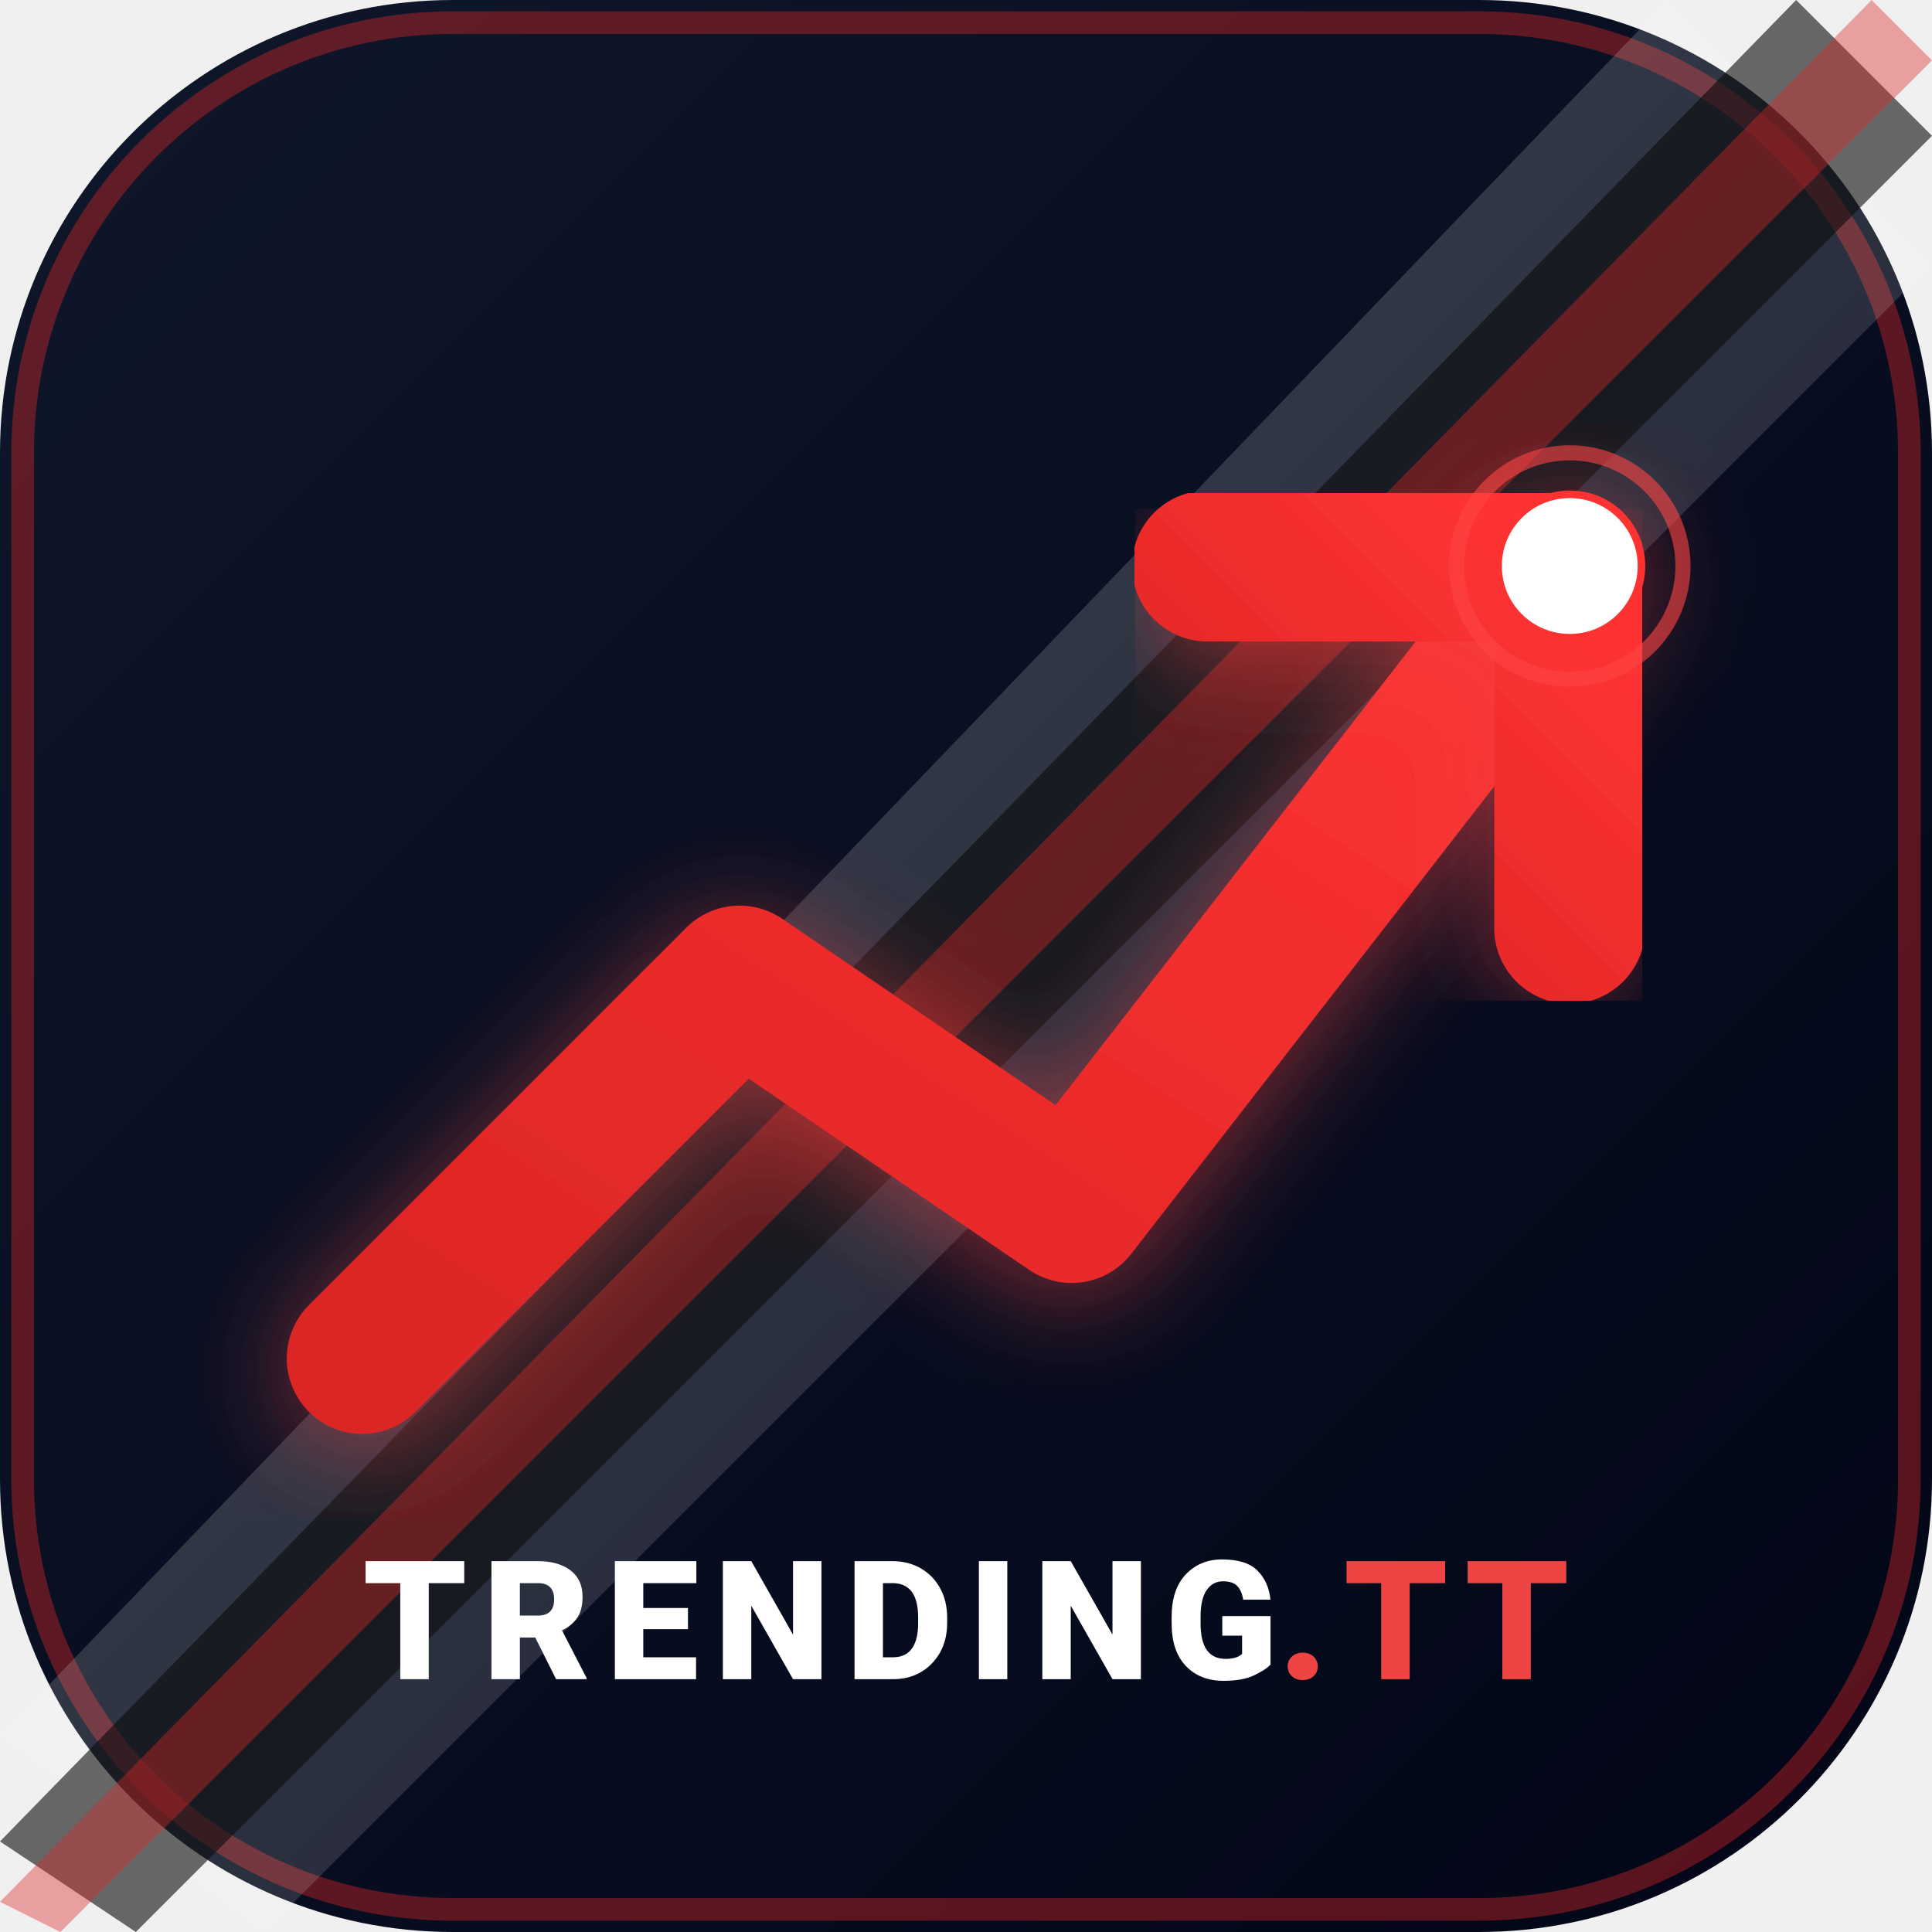
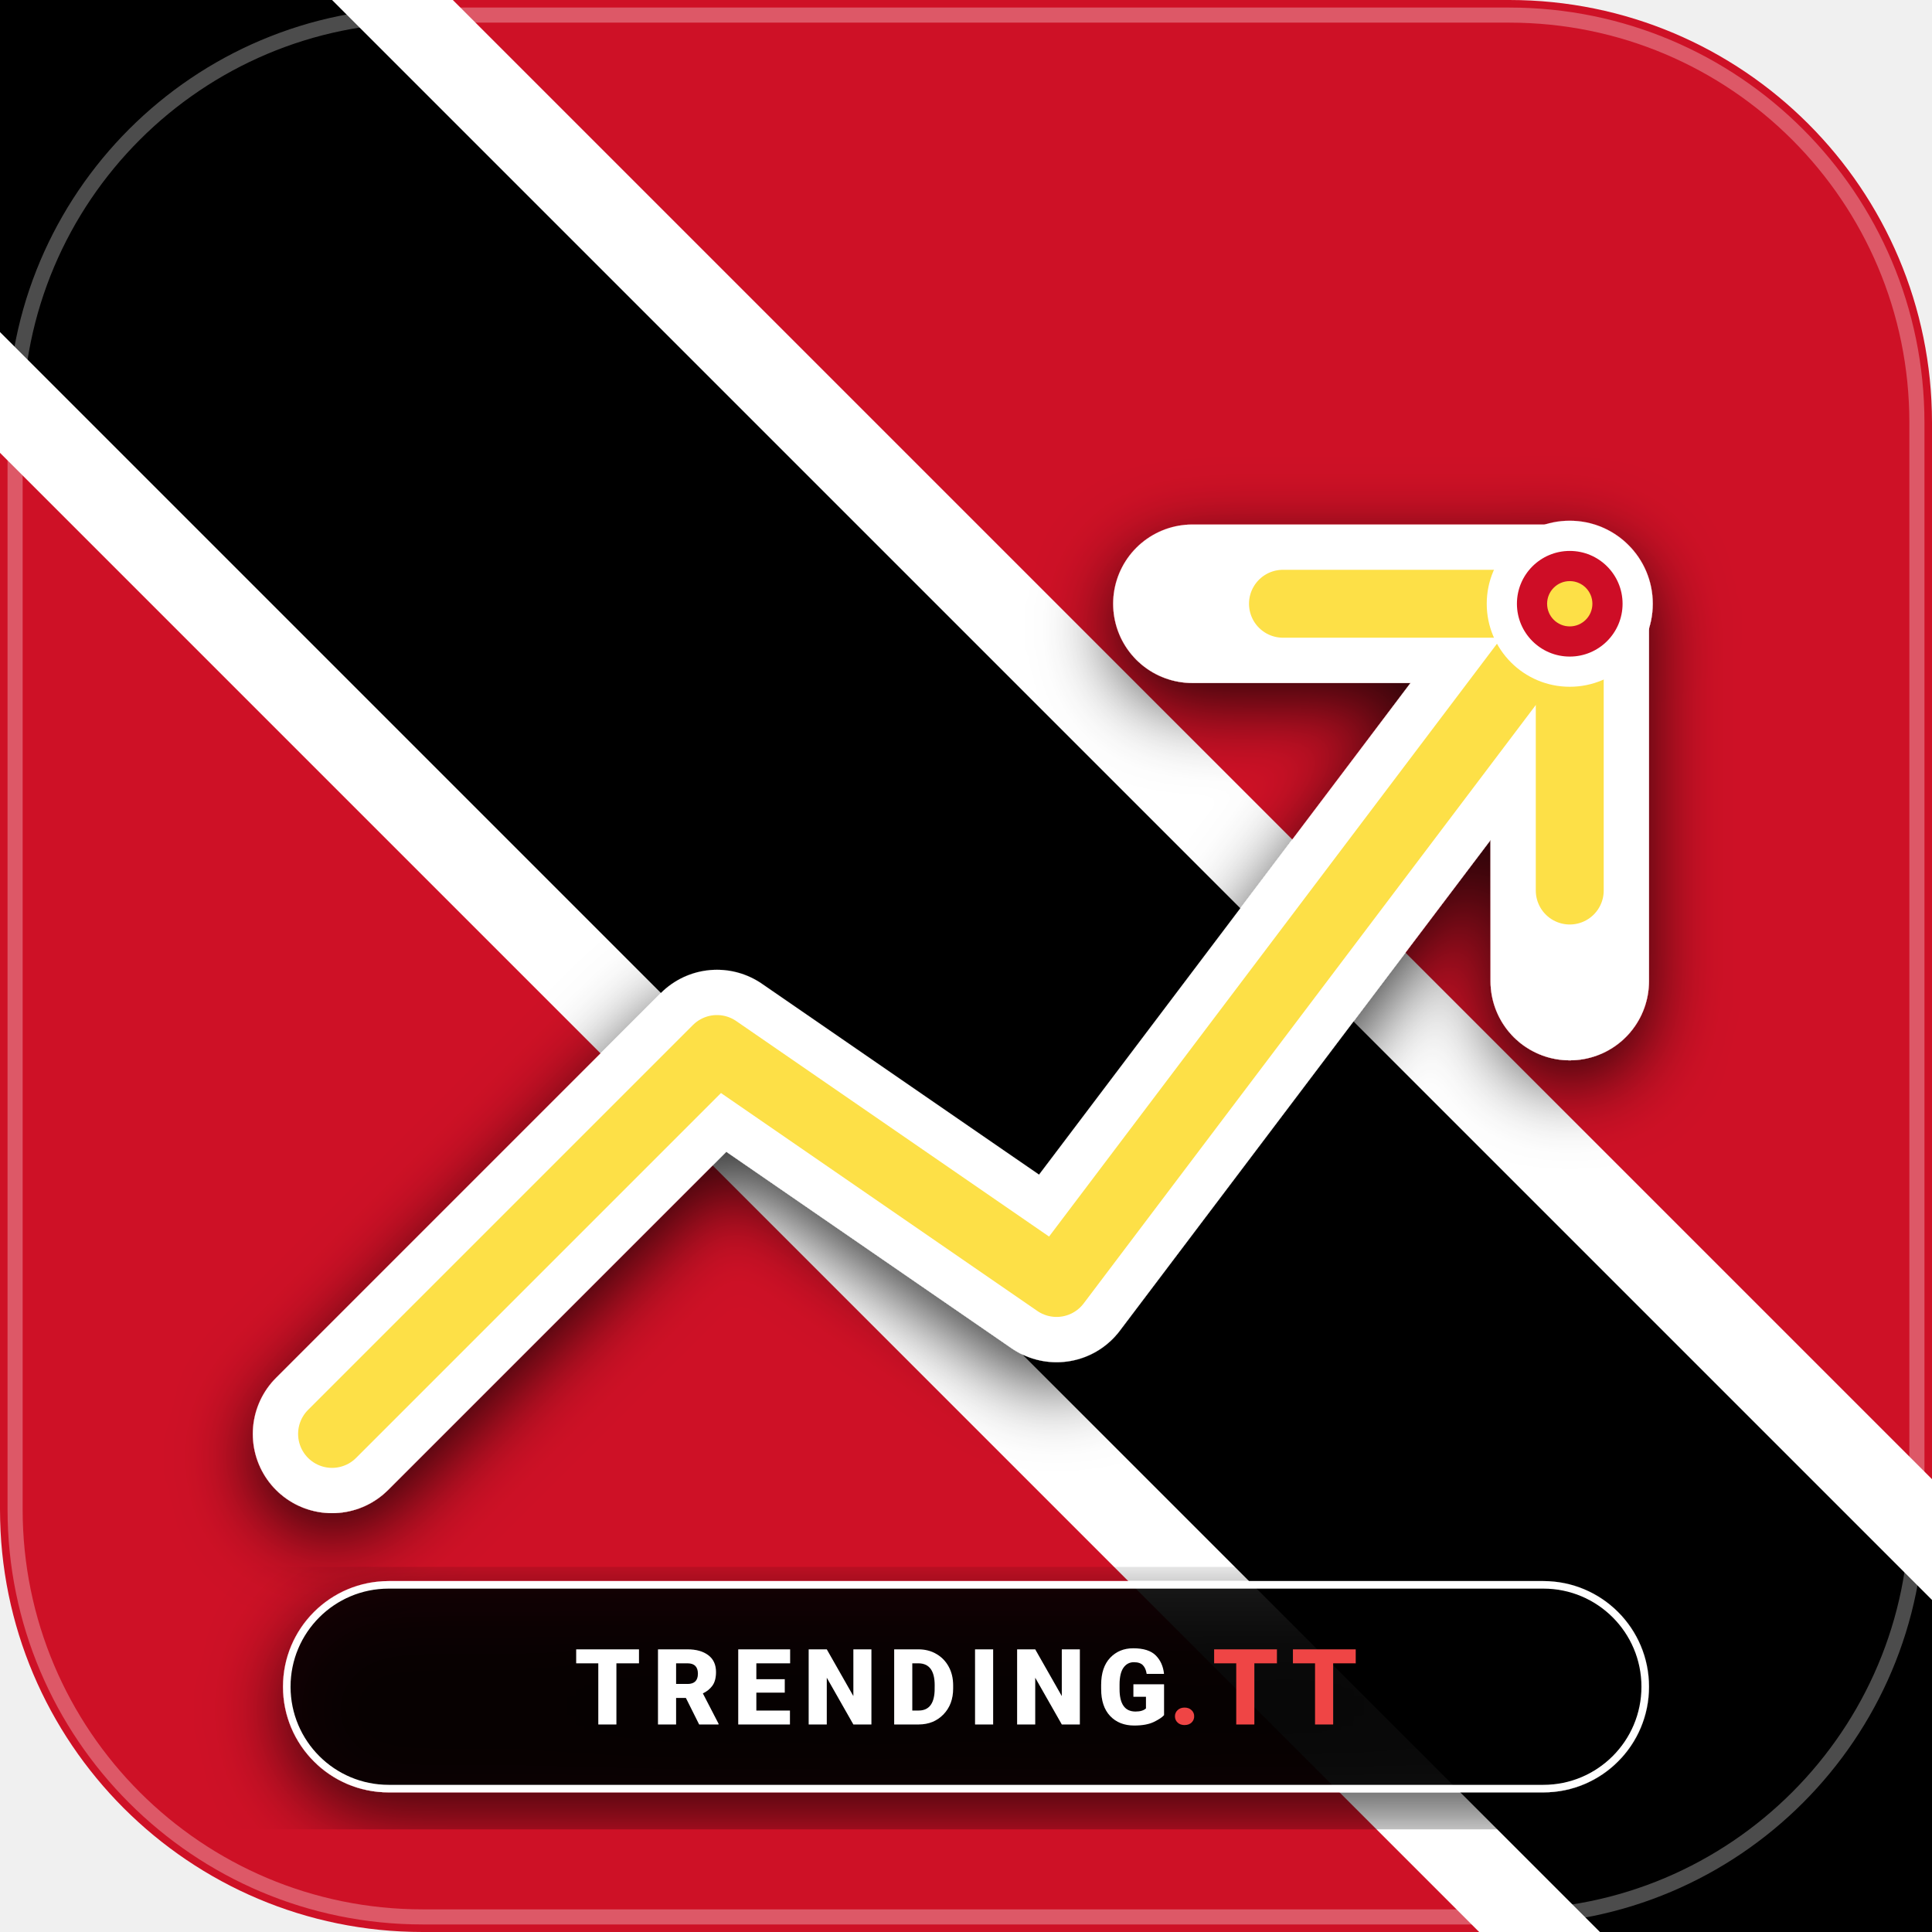
<svg xmlns="http://www.w3.org/2000/svg" viewBox="0 0 512 512">
  <defs>
-     <linearGradient id="bg" x1="0%" y1="0%" x2="100%" y2="100%">
-       <stop offset="0%" stop-color="#0F172A" />
-       <stop offset="100%" stop-color="#020617" />
-     </linearGradient>
-     <linearGradient id="flareRed" x1="0%" y1="100%" x2="100%" y2="0%">
-       <stop offset="0%" stop-color="#DC2626" />
-       <stop offset="100%" stop-color="#FF3333" />
-     </linearGradient>
-     <linearGradient id="flagWhite" x1="0%" y1="0%" x2="100%" y2="100%">
-       <stop offset="0%" stop-color="#FFFFFF" stop-opacity="0.25" />
-       <stop offset="100%" stop-color="#FFFFFF" stop-opacity="0.05" />
-     </linearGradient>
-     <filter id="glow" x="-20%" y="-20%" width="140%" height="140%">
-       <feDropShadow dx="0" dy="4" stdDeviation="14" flood-color="#EF4444" flood-opacity="0.55" />
+     <filter id="shadow" x="-20%" y="-20%" width="140%" height="140%">
+       <feDropShadow dx="0" dy="6" stdDeviation="10" flood-color="#000000" flood-opacity="0.8" />
    </filter>
  </defs>
-   <rect width="512" height="512" rx="120" fill="url(#bg)" />
-   <rect width="500" height="500" x="6" y="6" rx="114" fill="none" stroke="#DC2626" stroke-width="6" stroke-opacity="0.4" />
-   <polygon points="0,460 70,512 512,70 442,0" fill="url(#flagWhite)" />
-   <polygon points="0,488 36,512 512,36 476,0" fill="#0A0A0C" opacity="0.6" />
-   <polygon points="0,504 16,512 512,16 496,0" fill="#DC2626" opacity="0.4" />
-   <path d="M 96 360 L 196 260 L 284 320 L 416 150" fill="none" stroke="url(#flareRed)" stroke-width="40" stroke-linecap="round" stroke-linejoin="round" filter="url(#glow)" />
-   <polyline points="320,150 416,150 416,246" fill="none" stroke="url(#flareRed)" stroke-width="40" stroke-linecap="round" stroke-linejoin="round" filter="url(#glow)" />
-   <circle cx="416" cy="150" r="18" fill="#FFFFFF" />
-   <circle cx="416" cy="150" r="30" fill="none" stroke="#FF4444" stroke-width="4" opacity="0.6" />
-   <text x="256" y="445" font-family="system-ui, -apple-system, BlinkMacSystemFont, 'Segoe UI', Roboto, sans-serif" font-weight="900" font-size="44" fill="#FFFFFF" text-anchor="middle" letter-spacing="4">TRENDING<tspan fill="#EF4444">.TT</tspan>
-   </text>
+   <rect width="512" height="512" rx="112" fill="#CE1126" />
+   <polygon points="0,0 120,0 512,392 512,512 392,512 0,120" fill="#FFFFFF" />
+   <polygon points="0,0 88,0 512,424 512,512 424,512 0,88" fill="#000000" />
+   <rect width="504" height="504" x="4" y="4" rx="108" fill="none" stroke="#FFFFFF" stroke-width="4" stroke-opacity="0.3" />
+   <g filter="url(#shadow)">
+     <path d="M 88 380 L 190 278 L 280 340 L 416 160" fill="none" stroke="#FFFFFF" stroke-width="42" stroke-linecap="round" stroke-linejoin="round" />
+     <polyline points="316,160 416,160 416,260" fill="none" stroke="#FFFFFF" stroke-width="42" stroke-linecap="round" stroke-linejoin="round" />
+     <path d="M 88 380 L 190 278 L 280 340 L 416 160" fill="none" stroke="#FDE047" stroke-width="18" stroke-linecap="round" stroke-linejoin="round" />
+     <polyline points="340,160 416,160 416,236" fill="none" stroke="#FDE047" stroke-width="18" stroke-linecap="round" stroke-linejoin="round" />
+     <circle cx="416" cy="160" r="22" fill="#FFFFFF" />
+     <circle cx="416" cy="160" r="14" fill="#CE1126" />
+     <circle cx="416" cy="160" r="6" fill="#FDE047" />
+   </g>
+   <g filter="url(#shadow)">
+     <rect x="76" y="420" width="360" height="54" rx="27" fill="#000000" fill-opacity="0.88" stroke="#FFFFFF" stroke-width="2" />
+     <text x="256" y="457" font-family="system-ui, -apple-system, BlinkMacSystemFont, 'Segoe UI', Roboto, sans-serif" font-weight="900" font-size="28" fill="#FFFFFF" text-anchor="middle" letter-spacing="3">TRENDING<tspan fill="#EF4444">.TT</tspan>
+     </text>
+   </g>
</svg>
